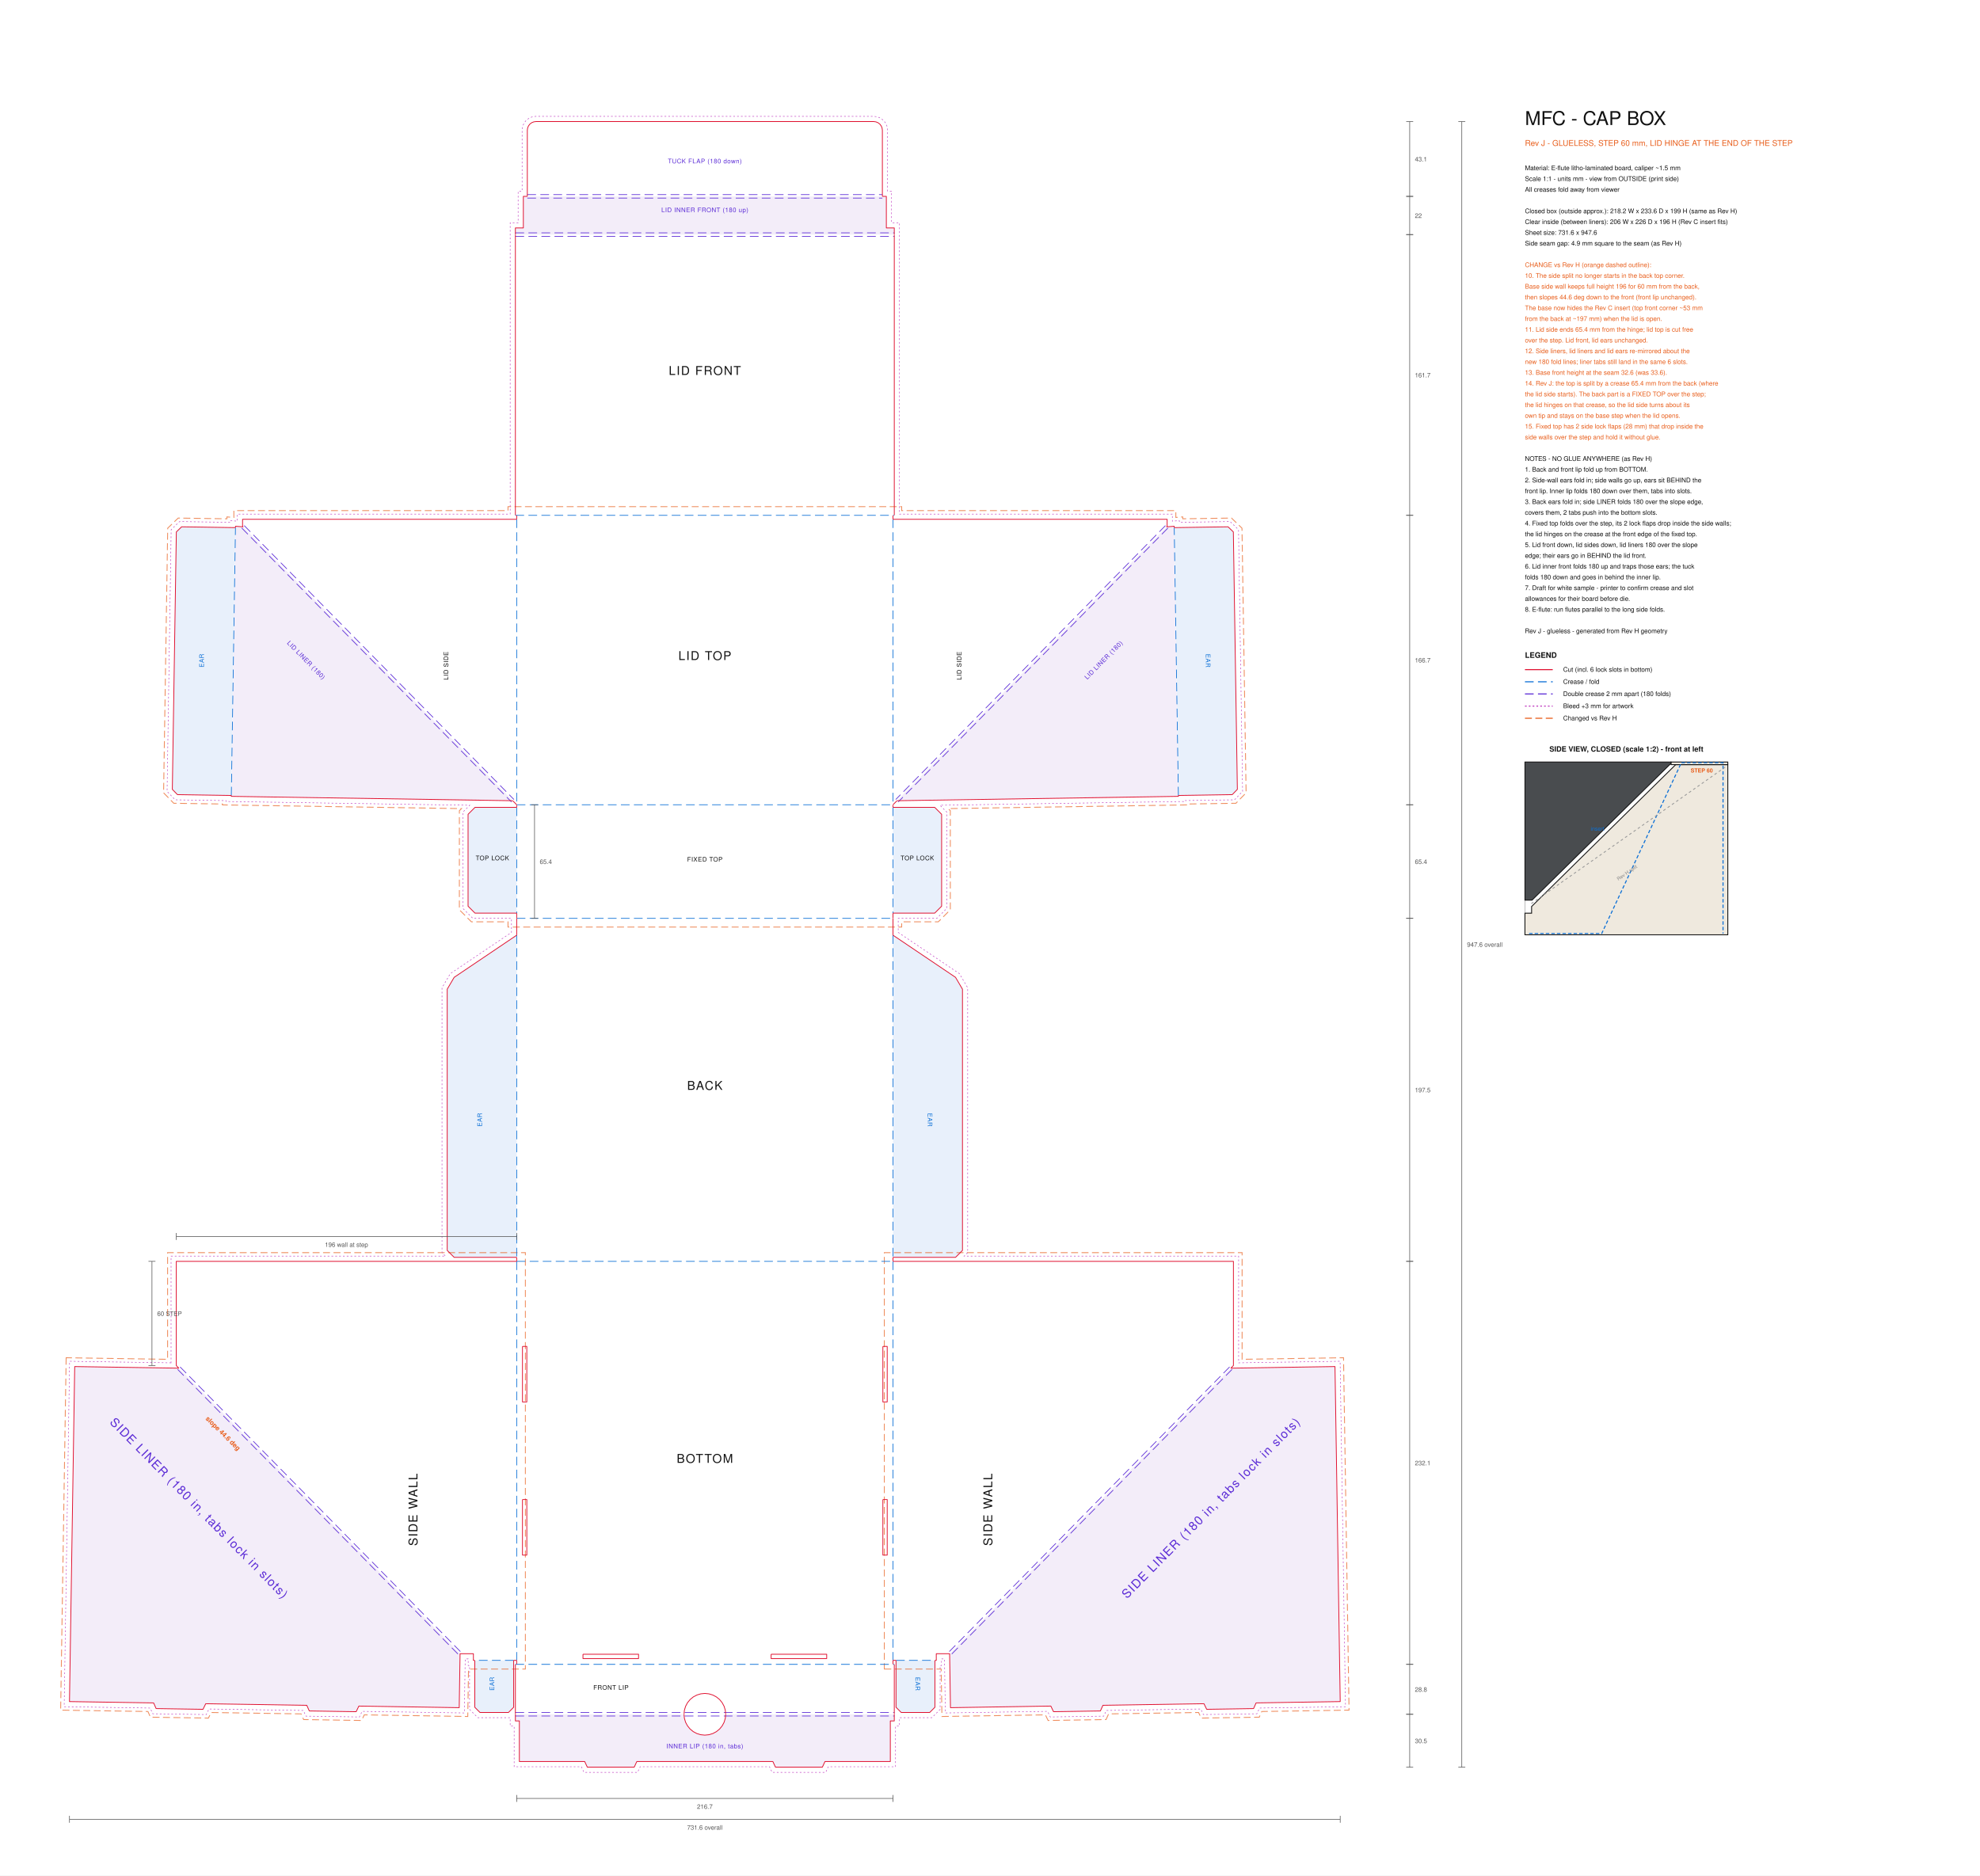
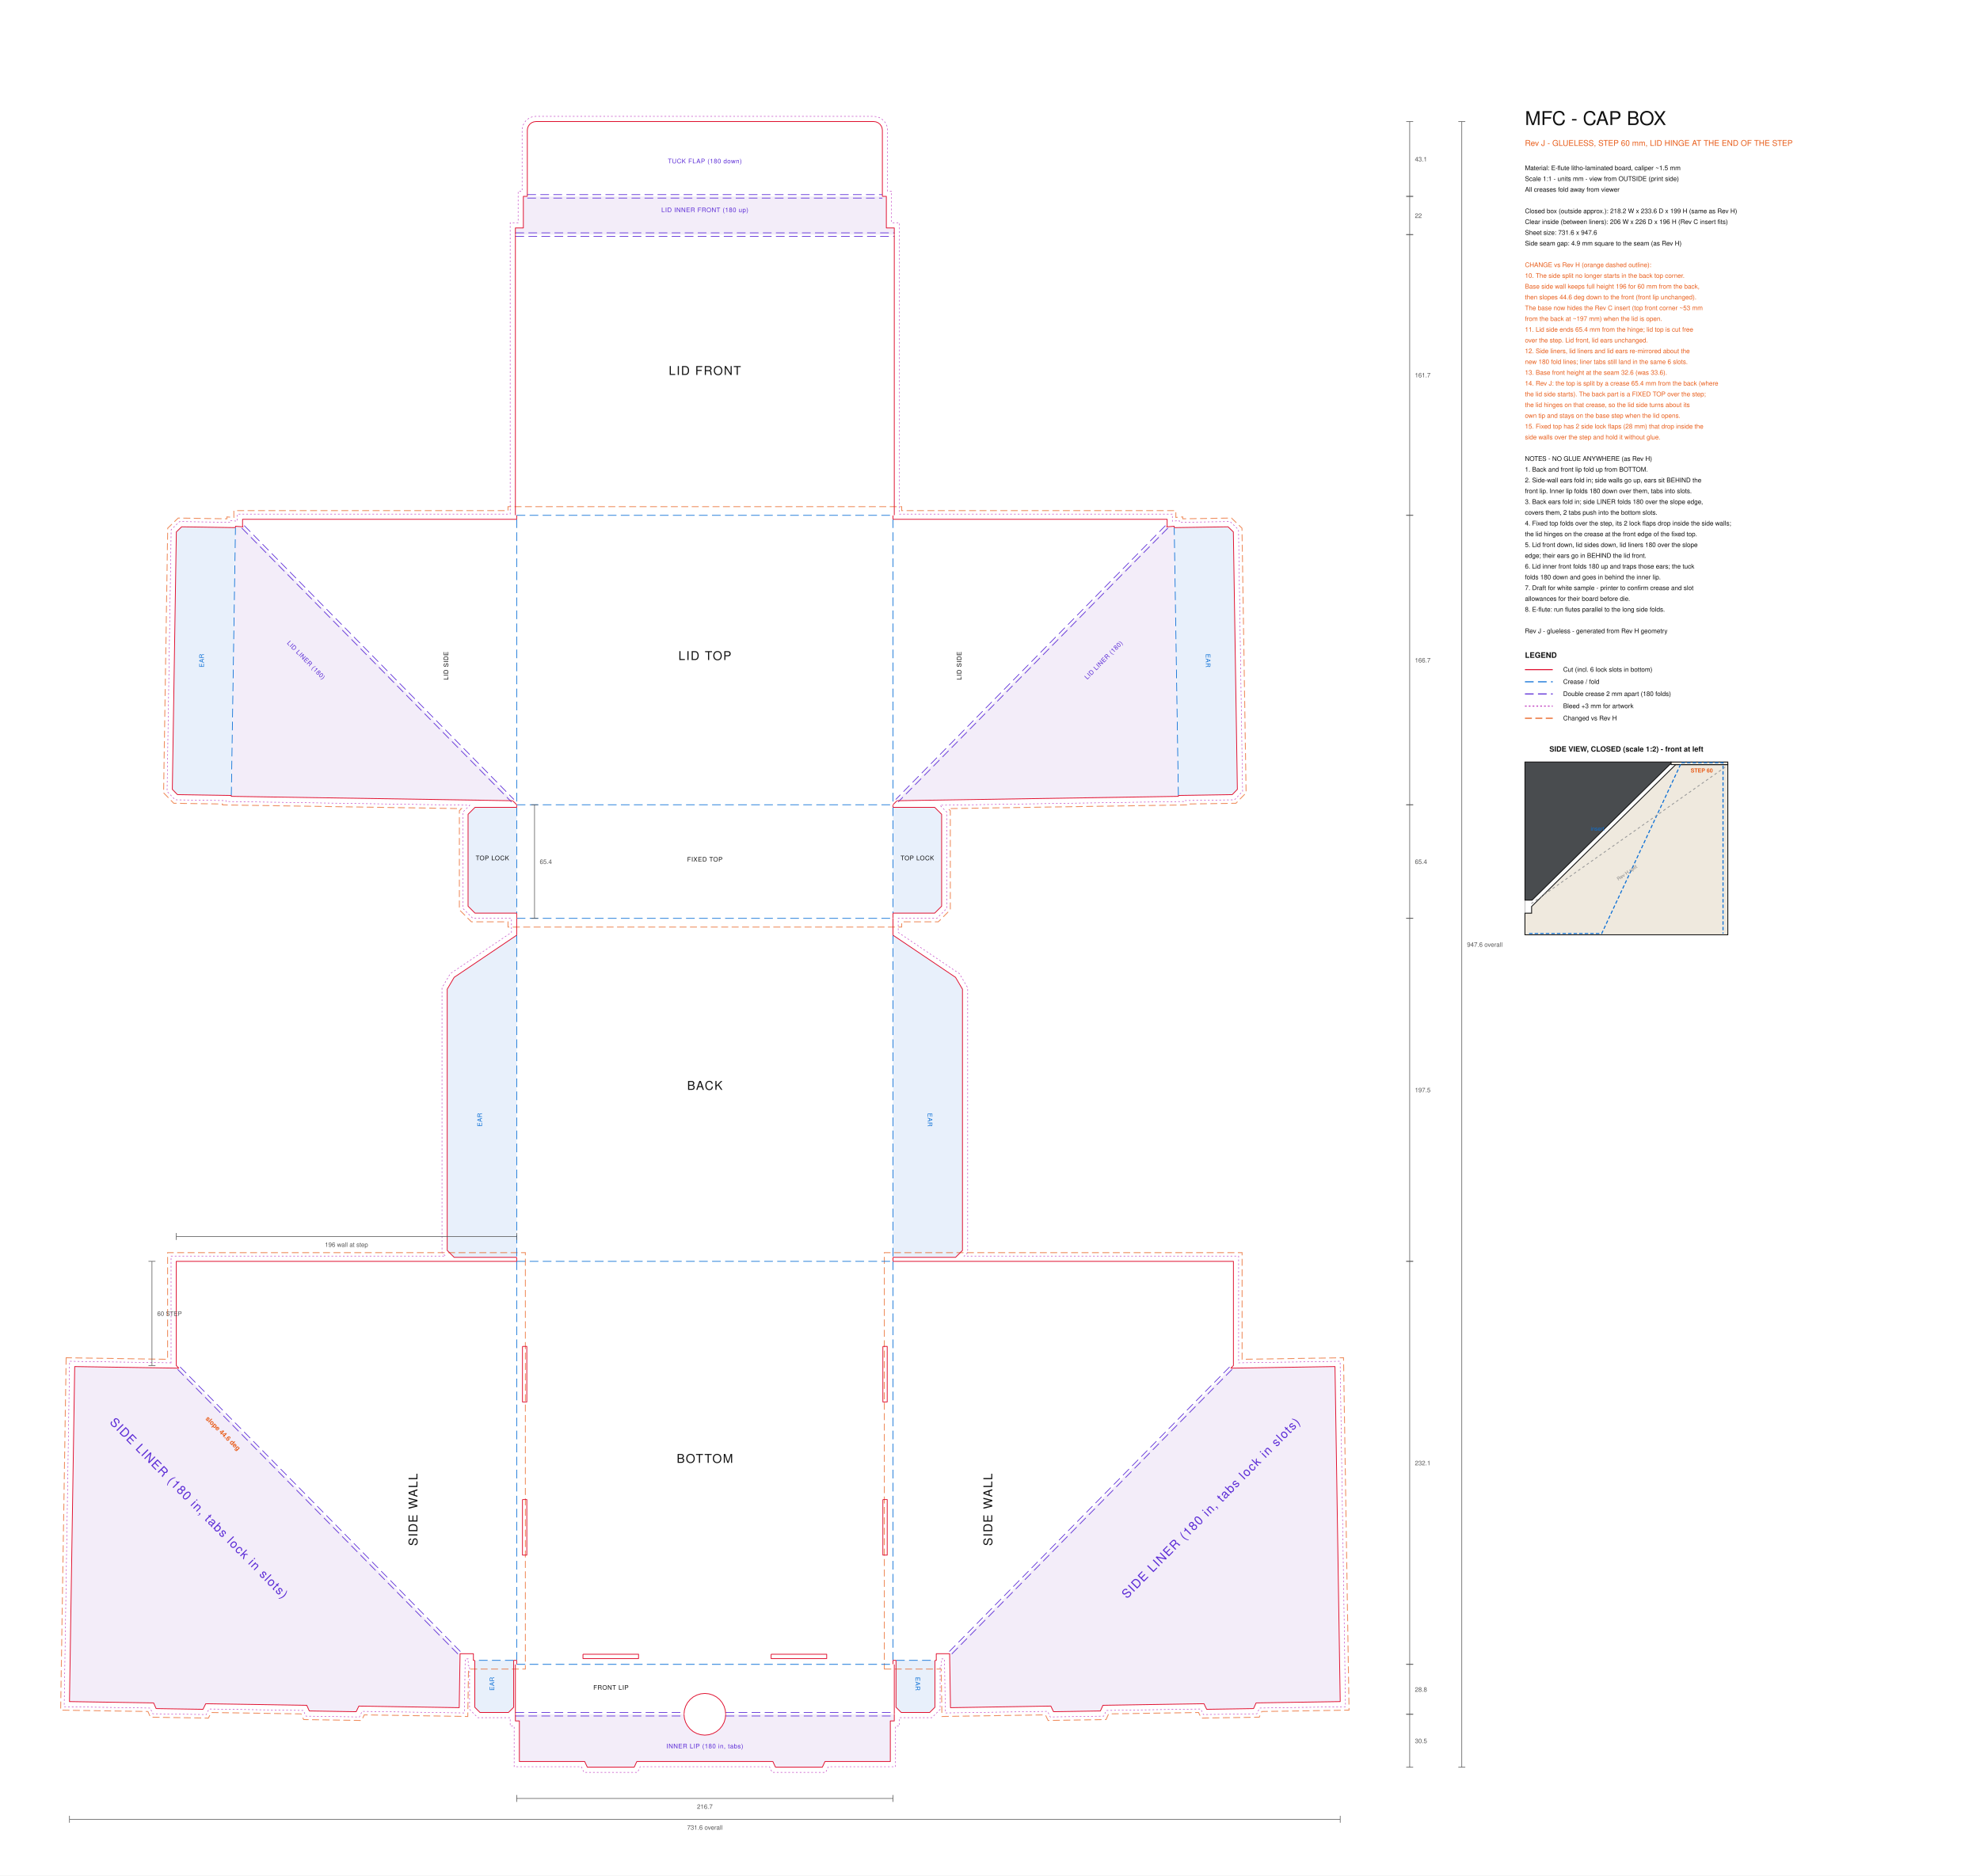
<svg xmlns="http://www.w3.org/2000/svg" width="1140mm" height="1080mm" viewBox="0 0 1140 1080">
  <rect width="100%" height="100%" fill="#ffffff" />
  <g transform="translate(1.76 0.00)">
    <path d="M294.98 987.14 L392.06 987.14 L392.29 989.48 L392.97 991.73 L394.08 993.81 L395.57 995.63 L397.39 997.12 L399.47 998.23 L401.72 998.91 L404.06 999.14 L406.40 998.91 L408.65 998.23 L410.73 997.12 L412.55 995.63 L414.04 993.81 L415.15 991.73 L415.83 989.48 L416.06 987.14 L513.13 987.14 L513.13 990.97 L510.85 990.97 L510.85 1014.35 L473.22 1014.35 L471.72 1017.60 L444.72 1017.60 L443.22 1014.35 L364.89 1014.35 L363.39 1017.60 L336.39 1017.60 L334.89 1014.35 L297.27 1014.35 L297.27 990.97 L294.98 990.97 Z" fill="#f3edf9" />
    <path d="M101.23 787.84 L41.25 786.91 L38.24 979.83 L86.68 980.59 L88.13 983.86 L115.13 984.28 L116.68 981.06 L174.87 981.97 L176.32 985.23 L203.30 985.66 L204.85 982.42 L262.64 983.33 L263.13 952.27 Z" fill="#f3edf9" />
    <path d="M293.99 956.10 L271.60 956.10 L271.60 983.10 L274.60 986.10 L290.99 986.10 L293.99 983.10 Z" fill="#e8f0fb" />
    <path d="M706.89 787.84 L766.87 786.91 L769.88 979.83 L721.44 980.59 L719.99 983.86 L692.99 984.28 L691.44 981.06 L633.25 981.97 L631.80 985.23 L604.82 985.66 L603.27 982.42 L545.48 983.33 L544.99 952.27 Z" fill="#f3edf9" />
    <path d="M514.13 956.10 L536.52 956.10 L536.52 983.10 L533.52 986.10 L517.13 986.10 L514.13 983.10 Z" fill="#e8f0fb" />
    <path d="M295.73 724.03 L259.73 724.03 L255.73 720.03 L255.73 569.60 L259.73 562.78 L295.73 538.52 Z" fill="#e8f0fb" />
    <path d="M512.39 724.03 L548.39 724.03 L552.39 720.03 L552.39 569.60 L548.39 562.78 L512.39 538.52 Z" fill="#e8f0fb" />
    <path d="M295.73 464.90 L271.73 464.90 L267.73 468.90 L267.73 521.82 L271.73 525.82 L295.73 525.82 Z" fill="#e8f0fb" />
    <path d="M512.39 464.90 L536.39 464.90 L540.39 468.90 L540.39 521.82 L536.39 525.82 L512.39 525.82 Z" fill="#e8f0fb" />
    <path d="M294.98 135.08 L513.13 135.08 L513.13 131.25 L508.56 131.25 L508.56 113.08 L299.56 113.08 L299.56 131.25 L294.98 131.25 Z" fill="#f3edf9" />
    <path d="M293.44 461.08 L131.41 458.57 L133.82 303.04 L138.15 303.36 Z" fill="#f3edf9" />
    <path d="M131.42 458.06 L133.81 303.82 L102.82 303.35 L99.77 306.30 L97.46 454.54 L100.42 457.58 Z" fill="#e8f0fb" />
    <path d="M514.68 461.08 L676.71 458.57 L674.30 303.04 L669.97 303.36 Z" fill="#f3edf9" />
    <path d="M676.70 458.06 L674.31 303.82 L705.30 303.35 L708.35 306.30 L710.66 454.54 L707.70 457.58 Z" fill="#e8f0fb" />
    <path d="M507.39 961.10 L540.13 961.10 L540.56 988.41 L600.14 987.47 L601.69 990.71 L635.07 990.18 L636.52 986.92 L688.32 986.11 L689.87 989.33 L723.26 988.81 L724.71 985.54 L774.96 984.75 L771.79 781.83 L713.39 782.74 L713.39 721.32 L507.39 721.32 L507.39 961.10 Z" fill="none" stroke="#e85d1a" stroke-width="0.5" stroke-dasharray="4 2" opacity="0.7" />
    <path d="M92.43 456.54 L98.28 462.55 L126.34 462.98 L126.33 463.49 L263.94 465.62 L262.73 466.83 L262.73 523.89 L269.66 530.82 L290.73 530.82 L290.73 533.82 L517.39 533.82 L517.39 530.82 L538.46 530.82 L545.39 523.89 L545.39 466.83 L544.18 465.62 L681.79 463.49 L681.78 462.98 L709.84 462.55 L715.69 456.54 L713.32 304.15 L707.29 298.32 L679.23 298.74 L679.22 297.66 L675.23 297.96 L675.23 294.03 L517.39 294.03 L517.39 291.74 L290.73 291.74 L290.73 294.03 L132.89 294.03 L132.89 297.96 L128.90 297.66 L128.89 298.74 L100.83 298.32 L94.80 304.15 L92.43 456.54 Z" fill="none" stroke="#e85d1a" stroke-width="0.5" stroke-dasharray="4 2" opacity="0.7" />
    <path d="M36.33 781.83 L33.16 984.75 L83.41 985.54 L84.86 988.81 L118.25 989.33 L119.80 986.11 L171.60 986.92 L173.05 990.18 L206.43 990.71 L207.98 987.47 L267.56 988.41 L267.99 961.10 L300.73 961.10 L300.73 721.32 L94.73 721.32 L94.73 782.74 L36.33 781.83 Z" fill="none" stroke="#e85d1a" stroke-width="0.5" stroke-dasharray="4 2" opacity="0.7" />
    <path d="M96.73 784.77 L38.30 783.86 L35.19 982.78 L84.72 983.56 L86.17 986.83 L117.00 987.31 L118.55 984.09 L172.91 984.94 L174.36 988.20 L205.18 988.69 L206.73 985.45 L265.59 986.38 L266.08 955.27 L267.81 955.27 L267.81 959.10 L268.60 959.10 L268.60 984.34 L273.36 989.10 L291.98 989.10 L291.98 993.97 L294.27 993.97 L294.27 1017.35 L332.97 1017.35 L334.47 1020.60 L365.31 1020.60 L366.81 1017.35 L441.30 1017.35 L442.80 1020.60 L473.64 1020.60 L475.14 1017.35 L513.85 1017.35 L513.85 993.97 L516.13 993.97 L516.13 989.10 L534.76 989.10 L539.52 984.34 L539.52 959.10 L540.31 959.10 L540.31 955.27 L542.04 955.27 L542.53 986.38 L601.39 985.45 L602.94 988.69 L633.76 988.20 L635.21 984.94 L689.57 984.09 L691.12 987.31 L721.95 986.83 L723.40 983.56 L772.93 982.78 L769.82 783.86 L711.39 784.77 L711.39 723.32 L553.34 723.32 L555.39 721.27 L555.39 568.79 L550.63 560.67 L515.39 536.92 L515.39 528.82 L537.63 528.82 L543.39 523.06 L543.39 467.66 L539.43 463.70 L679.76 461.52 L679.75 461.01 L708.99 460.56 L713.68 455.74 L711.33 305.01 L706.49 300.33 L677.27 300.77 L677.25 299.81 L673.23 300.11 L673.23 296.03 L516.13 296.03 L516.13 128.25 L511.56 128.25 L511.56 110.08 L509.27 110.08 L509.27 74.80 L509.02 72.92 L508.22 70.99 L506.95 69.32 L505.28 68.05 L503.35 67.25 L501.47 67.00 L306.65 67.00 L304.77 67.25 L302.84 68.05 L301.17 69.32 L299.90 70.99 L299.10 72.92 L298.85 74.80 L298.85 110.08 L296.56 110.08 L296.56 128.25 L291.98 128.25 L291.98 296.03 L134.89 296.03 L134.89 300.11 L130.87 299.81 L130.85 300.77 L101.63 300.33 L96.79 305.01 L94.44 455.74 L99.13 460.56 L128.37 461.01 L128.36 461.52 L268.69 463.70 L264.73 467.66 L264.73 523.06 L270.49 528.82 L292.73 528.82 L292.73 536.92 L257.49 560.67 L252.73 568.79 L252.73 721.27 L254.78 723.32 L96.73 723.32 L96.73 784.77 Z" fill="none" stroke="#c03cc0" stroke-width="0.3" stroke-dasharray="1 1.2" />
-     <path d="M294.98 958.39 L513.13 958.39 M295.73 726.32 L295.73 956.10 M293.99 956.10 L271.60 956.10 M512.39 726.32 L512.39 956.10 M514.13 956.10 L536.52 956.10 M295.73 726.32 L512.39 726.32 M295.73 538.52 L295.73 724.03 M512.39 538.52 L512.39 724.03 M295.73 528.82 L512.39 528.82 M295.73 464.90 L295.73 525.82 M512.39 464.90 L512.39 525.82 M295.73 463.40 L512.39 463.40 M294.98 296.74 L513.13 296.74 M295.73 299.03 L295.73 463.40 M131.42 458.06 L133.81 303.82 M512.39 299.03 L512.39 463.40 M676.70 458.06 L674.31 303.82" fill="none" stroke="#0a6fd6" stroke-width="0.4" stroke-dasharray="5 2.5" />
-     <path d="M294.98 986.14 L513.13 986.14 M294.98 988.14 L513.13 988.14 M101.94 787.14 L263.84 951.57 M100.52 788.54 L262.42 952.97 M707.60 788.54 L545.70 952.97 M706.18 787.14 L544.28 951.57 M294.98 134.08 L513.13 134.08 M294.98 136.08 L513.13 136.08 M301.85 112.08 L506.27 112.08 M301.85 114.08 L506.27 114.08 M138.86 302.66 L294.15 460.38 M137.44 304.06 L292.73 461.78 M670.68 304.06 L515.39 461.78 M669.26 302.66 L513.97 460.38" fill="none" stroke="#5b2bd6" stroke-width="0.4" stroke-dasharray="5 2.5" />
+     <path d="M295.67 958.39 L512.45 958.39 M295.73 726.32 L295.73 956.10 M293.99 956.10 L271.60 956.10 M512.39 726.32 L512.39 956.10 M514.13 956.10 L536.52 956.10 M295.73 726.32 L512.39 726.32 M295.73 538.52 L295.73 724.03 M512.39 538.52 L512.39 724.03 M295.73 528.82 L512.39 528.82 M295.73 464.90 L295.73 525.82 M512.39 464.90 L512.39 525.82 M295.73 463.40 L512.39 463.40 M295.67 296.74 L512.45 296.74 M295.73 299.03 L295.73 463.40 M131.42 458.06 L133.81 303.82 M512.39 299.03 L512.39 463.40 M676.70 458.06 L674.31 303.82" fill="none" stroke="#0a6fd6" stroke-width="0.4" stroke-dasharray="5 2.5" />
+     <path d="M294.98 986.14 L392.12 986.14 M294.98 988.14 L392.12 988.14 M416.00 986.14 L513.13 986.14 M416.00 988.14 L513.13 988.14 M101.94 787.14 L263.84 951.57 M100.52 788.54 L262.42 952.97 M707.60 788.54 L545.70 952.97 M706.18 787.14 L544.28 951.57 M294.98 134.08 L513.13 134.08 M294.98 136.08 L513.13 136.08 M301.85 112.08 L506.27 112.08 M301.85 114.08 L506.27 114.08 M138.86 302.66 L294.15 460.38 M137.44 304.06 L292.73 461.78 M670.68 304.06 L515.39 461.78 M669.26 302.66 L513.97 460.38" fill="none" stroke="#5b2bd6" stroke-width="0.4" stroke-dasharray="5 2.5" />
    <path d="M101.23 787.84 L41.25 786.91 L38.24 979.83 L86.68 980.59 L88.13 983.86 L115.13 984.28 L116.68 981.06 L174.87 981.97 L176.32 985.23 L203.30 985.66 L204.85 982.42 L262.64 983.33 L263.13 952.27 L270.81 952.27 L270.81 956.10 L271.60 956.10 M295.65 726.32 L99.73 726.32 L99.73 786.32 L101.23 787.84 M293.33 461.08 L131.41 458.57 L131.42 458.06 M133.73 303.82 L102.82 303.35 L99.77 306.30 L97.46 454.54 L100.42 457.58 L131.42 458.06 M133.81 303.82 L133.82 303.04 L138.15 303.36 L137.89 302.86 L137.89 299.03 L295.65 299.03 M271.60 956.18 L271.60 983.10 L274.60 986.10 L290.99 986.10 L293.99 983.10 L293.99 956.18 M293.44 461.08 L295.65 463.32 M293.99 956.10 L295.65 956.10 M301.85 113.08 L299.56 113.08 L299.56 131.25 L294.98 131.25 L294.98 135.00 M294.98 296.66 L294.98 135.16 M294.98 987.06 L294.98 958.47 M513.13 987.22 L513.13 990.97 L510.85 990.97 L510.85 1014.35 L473.22 1014.35 L471.72 1017.60 L444.72 1017.60 L443.22 1014.35 L364.89 1014.35 L363.39 1017.60 L336.39 1017.60 L334.89 1014.35 L297.27 1014.35 L297.27 990.97 L294.98 990.97 L294.98 987.22 M295.65 464.90 L271.73 464.90 L267.73 468.90 L267.73 521.82 L271.73 525.82 L295.65 525.82 M295.65 724.03 L259.73 724.03 L255.73 720.03 L255.73 569.60 L259.73 562.78 L295.65 538.57 M295.73 299.03 L295.73 296.82 M295.73 464.90 L295.73 463.48 M295.73 528.74 L295.73 525.82 M295.73 538.52 L295.73 528.90 M295.73 726.24 L295.73 724.03 M295.73 958.31 L295.73 956.10 M506.27 113.00 L506.27 75.00 L506.10 73.71 L505.60 72.50 L504.81 71.46 L503.77 70.67 L502.56 70.17 L501.27 70.00 L306.85 70.00 L305.56 70.17 L304.35 70.67 L303.31 71.46 L302.52 72.50 L302.02 73.71 L301.85 75.00 L301.85 113.00 M416.05 987.06 L415.83 984.80 L415.15 982.55 L414.04 980.47 L412.55 978.65 L410.73 977.16 L408.65 976.05 L406.40 975.37 L404.06 975.14 L401.72 975.37 L399.47 976.05 L397.39 977.16 L395.57 978.65 L394.08 980.47 L392.97 982.55 L392.29 984.80 L392.07 987.06 M392.07 987.22 L392.29 989.48 L392.97 991.73 L394.08 993.81 L395.57 995.63 L397.39 997.12 L399.47 998.23 L401.72 998.91 L404.06 999.14 L406.40 998.91 L408.65 998.23 L410.73 997.12 L412.55 995.63 L414.04 993.81 L415.15 991.73 L415.83 989.48 L416.05 987.22 M513.13 135.00 L513.13 131.25 L508.56 131.25 L508.56 113.08 L506.27 113.08 M512.39 296.82 L512.39 299.03 M512.39 463.48 L512.39 464.90 M512.39 525.82 L512.39 528.74 M512.39 528.90 L512.39 538.52 M512.39 724.03 L512.39 726.24 M512.39 956.10 L512.39 958.31 M512.47 299.03 L670.23 299.03 L670.23 302.86 L669.97 303.36 L674.30 303.04 L674.31 303.82 M514.68 461.08 L512.47 463.32 M512.47 464.90 L536.39 464.90 L540.39 468.90 L540.39 521.82 L536.39 525.82 L512.47 525.82 M512.47 724.03 L548.39 724.03 L552.39 720.03 L552.39 569.60 L548.39 562.78 L512.47 538.57 M512.47 726.32 L708.39 726.32 L708.39 786.32 L706.89 787.84 M514.13 956.10 L512.47 956.10 M513.13 135.16 L513.13 296.66 M513.13 958.47 L513.13 987.06 M536.52 956.18 L536.52 983.10 L533.52 986.10 L517.13 986.10 L514.13 983.10 L514.13 956.18 M514.79 461.08 L676.71 458.57 L676.70 458.06 M706.89 787.84 L766.87 786.91 L769.88 979.83 L721.44 980.59 L719.99 983.86 L692.99 984.28 L691.44 981.06 L633.25 981.97 L631.80 985.23 L604.82 985.66 L603.27 982.42 L545.48 983.33 L544.99 952.27 L537.31 952.27 L537.31 956.10 L536.52 956.10 M674.39 303.82 L705.30 303.35 L708.35 306.30 L710.66 454.54 L707.70 457.58 L676.70 458.06 M299.06 775.30 L301.56 775.30 L301.56 807.29 L299.06 807.29 L299.06 775.30 M299.06 863.48 L301.56 863.48 L301.56 895.48 L299.06 895.48 L299.06 863.48 M333.89 952.56 L365.89 952.56 L365.89 955.06 L333.89 955.06 L333.89 952.56 M442.22 952.56 L474.22 952.56 L474.22 955.06 L442.22 955.06 L442.22 952.56 M506.56 775.30 L509.06 775.30 L509.06 807.29 L506.56 807.29 L506.56 775.30 M506.56 863.48 L509.06 863.48 L509.06 895.48 L506.56 895.48 L506.56 863.48" fill="none" stroke="#e0102f" stroke-width="0.45" stroke-linejoin="round" />
    <text x="0" y="0" transform="translate(404.06 842.36) rotate(0.00)" font-family="Helvetica, Arial, sans-serif" font-size="7.00" font-weight="400" fill="#111111" text-anchor="middle" letter-spacing="0.60">BOTTOM</text>
    <text x="0" y="0" transform="translate(350.00 973.00) rotate(0.00)" font-family="Helvetica, Arial, sans-serif" font-size="3.60" font-weight="400" fill="#111111" text-anchor="middle" letter-spacing="0.20">FRONT LIP</text>
    <text x="0" y="0" transform="translate(404.06 1006.75) rotate(0.00)" font-family="Helvetica, Arial, sans-serif" font-size="3.60" font-weight="400" fill="#5b2bd6" text-anchor="middle" letter-spacing="0.20">INNER LIP (180 in, tabs)</text>
    <text x="0" y="0" transform="translate(238.58 869.30) rotate(-90.00)" font-family="Helvetica, Arial, sans-serif" font-size="7.00" font-weight="400" fill="#111111" text-anchor="middle" letter-spacing="0.60">SIDE WALL</text>
    <text x="0" y="0" transform="translate(111.07 870.06) rotate(45.44)" font-family="Helvetica, Arial, sans-serif" font-size="7.00" font-weight="400" fill="#5b2bd6" text-anchor="middle" letter-spacing="0.60">SIDE LINER (180 in, tabs lock in slots)</text>
    <text x="0" y="0" transform="translate(282.80 969.60) rotate(-90.00)" font-family="Helvetica, Arial, sans-serif" font-size="3.60" font-weight="400" fill="#0a6fd6" text-anchor="middle" letter-spacing="0.20">EAR</text>
    <text x="0" y="0" transform="translate(569.54 869.30) rotate(-90.00)" font-family="Helvetica, Arial, sans-serif" font-size="7.00" font-weight="400" fill="#111111" text-anchor="middle" letter-spacing="0.60">SIDE WALL</text>
    <text x="0" y="0" transform="translate(697.05 870.06) rotate(-45.44)" font-family="Helvetica, Arial, sans-serif" font-size="7.00" font-weight="400" fill="#5b2bd6" text-anchor="middle" letter-spacing="0.60">SIDE LINER (180 in, tabs lock in slots)</text>
    <text x="0" y="0" transform="translate(525.33 969.60) rotate(90.00)" font-family="Helvetica, Arial, sans-serif" font-size="3.60" font-weight="400" fill="#0a6fd6" text-anchor="middle" letter-spacing="0.20">EAR</text>
    <text x="0" y="0" transform="translate(404.06 627.57) rotate(0.00)" font-family="Helvetica, Arial, sans-serif" font-size="7.00" font-weight="400" fill="#111111" text-anchor="middle" letter-spacing="0.60">BACK</text>
    <text x="0" y="0" transform="translate(275.73 644.82) rotate(-90.00)" font-family="Helvetica, Arial, sans-serif" font-size="3.60" font-weight="400" fill="#0a6fd6" text-anchor="middle" letter-spacing="0.20">EAR</text>
    <text x="0" y="0" transform="translate(532.39 644.82) rotate(90.00)" font-family="Helvetica, Arial, sans-serif" font-size="3.60" font-weight="400" fill="#0a6fd6" text-anchor="middle" letter-spacing="0.20">EAR</text>
    <text x="0" y="0" transform="translate(404.06 496.11) rotate(0.00)" font-family="Helvetica, Arial, sans-serif" font-size="3.60" font-weight="400" fill="#111111" text-anchor="middle" letter-spacing="0.20">FIXED TOP</text>
    <text x="0" y="0" transform="translate(281.73 495.36) rotate(0.00)" font-family="Helvetica, Arial, sans-serif" font-size="3.60" font-weight="400" fill="#111111" text-anchor="middle" letter-spacing="0.20">TOP LOCK</text>
    <text x="0" y="0" transform="translate(526.39 495.36) rotate(0.00)" font-family="Helvetica, Arial, sans-serif" font-size="3.60" font-weight="400" fill="#111111" text-anchor="middle" letter-spacing="0.20">TOP LOCK</text>
    <text x="0" y="0" transform="translate(404.06 380.07) rotate(0.00)" font-family="Helvetica, Arial, sans-serif" font-size="7.00" font-weight="400" fill="#111111" text-anchor="middle" letter-spacing="0.60">LID TOP</text>
    <text x="0" y="0" transform="translate(404.06 215.91) rotate(0.00)" font-family="Helvetica, Arial, sans-serif" font-size="7.00" font-weight="400" fill="#111111" text-anchor="middle" letter-spacing="0.60">LID FRONT</text>
    <text x="0" y="0" transform="translate(404.06 122.16) rotate(0.00)" font-family="Helvetica, Arial, sans-serif" font-size="3.60" font-weight="400" fill="#5b2bd6" text-anchor="middle" letter-spacing="0.20">LID INNER FRONT (180 up)</text>
    <text x="0" y="0" transform="translate(404.06 94.04) rotate(0.00)" font-family="Helvetica, Arial, sans-serif" font-size="3.60" font-weight="400" fill="#5b2bd6" text-anchor="middle" letter-spacing="0.20">TUCK FLAP (180 down)</text>
    <text x="0" y="0" transform="translate(256.34 383.38) rotate(-90.00)" font-family="Helvetica, Arial, sans-serif" font-size="3.60" font-weight="400" fill="#111111" text-anchor="middle" letter-spacing="0.20">LID SIDE</text>
    <text x="0" y="0" transform="translate(173.59 380.97) rotate(45.44)" font-family="Helvetica, Arial, sans-serif" font-size="3.60" font-weight="400" fill="#5b2bd6" text-anchor="middle" letter-spacing="0.20">LID LINER (180)</text>
    <text x="0" y="0" transform="translate(115.62 380.42) rotate(-90.00)" font-family="Helvetica, Arial, sans-serif" font-size="3.60" font-weight="400" fill="#0a6fd6" text-anchor="middle" letter-spacing="0.20">EAR</text>
    <text x="0" y="0" transform="translate(551.78 383.38) rotate(-90.00)" font-family="Helvetica, Arial, sans-serif" font-size="3.60" font-weight="400" fill="#111111" text-anchor="middle" letter-spacing="0.20">LID SIDE</text>
    <text x="0" y="0" transform="translate(634.53 380.97) rotate(-45.44)" font-family="Helvetica, Arial, sans-serif" font-size="3.60" font-weight="400" fill="#5b2bd6" text-anchor="middle" letter-spacing="0.20">LID LINER (180)</text>
    <text x="0" y="0" transform="translate(692.50 380.42) rotate(90.00)" font-family="Helvetica, Arial, sans-serif" font-size="3.60" font-weight="400" fill="#0a6fd6" text-anchor="middle" letter-spacing="0.20">EAR</text>
    <path d="M85.73 726.32 V786.32 M83.73 726.32 h4.00 M83.73 786.32 h4.00" stroke="#555555" stroke-width="0.35" fill="none" />
    <text x="0" y="0" transform="translate(88.73 757.72) rotate(0.00)" font-family="Helvetica, Arial, sans-serif" font-size="3.60" font-weight="400" fill="#555555" text-anchor="start" letter-spacing="0.00">60 STEP</text>
    <path d="M99.73 712.00 H295.73 M99.73 710.00 v4.00 M295.73 710.00 v4.00" stroke="#555555" stroke-width="0.35" fill="none" />
    <text x="0" y="0" transform="translate(197.73 718.00) rotate(0.00)" font-family="Helvetica, Arial, sans-serif" font-size="3.60" font-weight="400" fill="#555555" text-anchor="middle" letter-spacing="0.00">196 wall at step</text>
    <text x="0" y="0" transform="translate(125.73 826.32) rotate(44.56)" font-family="Helvetica, Arial, sans-serif" font-size="3.80" font-weight="700" fill="#e85d1a" text-anchor="middle" letter-spacing="0.00">slope 44.6 deg</text>
    <path d="M306.00 463.40 V528.82 M304.00 463.40 h4.00 M304.00 528.82 h4.00" stroke="#555555" stroke-width="0.35" fill="none" />
    <text x="0" y="0" transform="translate(309.00 497.51) rotate(0.00)" font-family="Helvetica, Arial, sans-serif" font-size="3.60" font-weight="400" fill="#555555" text-anchor="start" letter-spacing="0.00">65.4</text>
    <path d="M809.88 70.00 V113.08 M807.88 70.00 h4.00 M807.88 113.08 h4.00" stroke="#555555" stroke-width="0.35" fill="none" />
    <text x="0" y="0" transform="translate(812.88 92.94) rotate(0.00)" font-family="Helvetica, Arial, sans-serif" font-size="3.60" font-weight="400" fill="#555555" text-anchor="start" letter-spacing="0.00">43.1</text>
    <path d="M809.88 113.08 V135.08 M807.88 113.08 h4.00 M807.88 135.08 h4.00" stroke="#555555" stroke-width="0.35" fill="none" />
    <text x="0" y="0" transform="translate(812.88 125.48) rotate(0.00)" font-family="Helvetica, Arial, sans-serif" font-size="3.60" font-weight="400" fill="#555555" text-anchor="start" letter-spacing="0.00">22</text>
    <path d="M809.88 135.08 V296.74 M807.88 135.08 h4.00 M807.88 296.74 h4.00" stroke="#555555" stroke-width="0.35" fill="none" />
    <text x="0" y="0" transform="translate(812.88 217.31) rotate(0.00)" font-family="Helvetica, Arial, sans-serif" font-size="3.60" font-weight="400" fill="#555555" text-anchor="start" letter-spacing="0.00">161.7</text>
    <path d="M809.88 296.74 V463.40 M807.88 296.74 h4.00 M807.88 463.40 h4.00" stroke="#555555" stroke-width="0.35" fill="none" />
    <text x="0" y="0" transform="translate(812.88 381.47) rotate(0.00)" font-family="Helvetica, Arial, sans-serif" font-size="3.60" font-weight="400" fill="#555555" text-anchor="start" letter-spacing="0.00">166.7</text>
    <path d="M809.88 463.40 V528.82 M807.88 463.40 h4.00 M807.88 528.82 h4.00" stroke="#555555" stroke-width="0.35" fill="none" />
    <text x="0" y="0" transform="translate(812.88 497.51) rotate(0.00)" font-family="Helvetica, Arial, sans-serif" font-size="3.60" font-weight="400" fill="#555555" text-anchor="start" letter-spacing="0.00">65.4</text>
    <path d="M809.88 528.82 V726.32 M807.88 528.82 h4.00 M807.88 726.32 h4.00" stroke="#555555" stroke-width="0.35" fill="none" />
    <text x="0" y="0" transform="translate(812.88 628.97) rotate(0.00)" font-family="Helvetica, Arial, sans-serif" font-size="3.60" font-weight="400" fill="#555555" text-anchor="start" letter-spacing="0.00">197.5</text>
    <path d="M809.88 726.32 V958.39 M807.88 726.32 h4.00 M807.88 958.39 h4.00" stroke="#555555" stroke-width="0.35" fill="none" />
    <text x="0" y="0" transform="translate(812.88 843.75) rotate(0.00)" font-family="Helvetica, Arial, sans-serif" font-size="3.60" font-weight="400" fill="#555555" text-anchor="start" letter-spacing="0.00">232.1</text>
    <path d="M809.88 958.39 V987.14 M807.88 958.39 h4.00 M807.88 987.14 h4.00" stroke="#555555" stroke-width="0.35" fill="none" />
    <text x="0" y="0" transform="translate(812.88 974.16) rotate(0.00)" font-family="Helvetica, Arial, sans-serif" font-size="3.60" font-weight="400" fill="#555555" text-anchor="start" letter-spacing="0.00">28.8</text>
    <path d="M809.88 987.14 V1017.60 M807.88 987.14 h4.00 M807.88 1017.60 h4.00" stroke="#555555" stroke-width="0.35" fill="none" />
    <text x="0" y="0" transform="translate(812.88 1003.77) rotate(0.00)" font-family="Helvetica, Arial, sans-serif" font-size="3.60" font-weight="400" fill="#555555" text-anchor="start" letter-spacing="0.00">30.5</text>
    <path d="M839.88 70.00 V1017.60 M837.88 70.00 h4.00 M837.88 1017.60 h4.00" stroke="#555555" stroke-width="0.35" fill="none" />
    <text x="0" y="0" transform="translate(842.88 545.20) rotate(0.00)" font-family="Helvetica, Arial, sans-serif" font-size="3.60" font-weight="400" fill="#555555" text-anchor="start" letter-spacing="0.00">947.6 overall</text>
    <path d="M295.73 1035.60 H512.39 M295.73 1033.60 v4.00 M512.39 1033.60 v4.00" stroke="#555555" stroke-width="0.35" fill="none" />
    <text x="0" y="0" transform="translate(404.06 1041.60) rotate(0.00)" font-family="Helvetica, Arial, sans-serif" font-size="3.60" font-weight="400" fill="#555555" text-anchor="middle" letter-spacing="0.00">216.7</text>
    <path d="M38.24 1047.60 H769.88 M38.24 1045.60 v4.00 M769.88 1045.60 v4.00" stroke="#555555" stroke-width="0.35" fill="none" />
    <text x="0" y="0" transform="translate(404.06 1053.60) rotate(0.00)" font-family="Helvetica, Arial, sans-serif" font-size="3.60" font-weight="400" fill="#555555" text-anchor="middle" letter-spacing="0.00">731.6 overall</text>
  </g>
  <text x="0" y="0" transform="translate(878.00 72.00) rotate(0.00)" font-family="Helvetica, Arial, sans-serif" font-size="11.00" font-weight="400" fill="#111111" text-anchor="start" letter-spacing="0.00">MFC - CAP BOX</text>
  <text x="0" y="0" transform="translate(878.00 84.00) rotate(0.00)" font-family="Helvetica, Arial, sans-serif" font-size="4.60" font-weight="400" fill="#e85d1a" text-anchor="start" letter-spacing="0.00">Rev J - GLUELESS, STEP 60 mm, LID HINGE AT THE END OF THE STEP</text>
  <text x="0" y="0" transform="translate(878.00 98.00) rotate(0.00)" font-family="Helvetica, Arial, sans-serif" font-size="3.70" font-weight="400" fill="#111111" text-anchor="start" letter-spacing="0.00">Material: E-flute litho-laminated board, caliper ~1.5 mm</text>
  <text x="0" y="0" transform="translate(878.00 104.20) rotate(0.00)" font-family="Helvetica, Arial, sans-serif" font-size="3.70" font-weight="400" fill="#111111" text-anchor="start" letter-spacing="0.00">Scale 1:1 - units mm - view from OUTSIDE (print side)</text>
  <text x="0" y="0" transform="translate(878.00 110.40) rotate(0.00)" font-family="Helvetica, Arial, sans-serif" font-size="3.70" font-weight="400" fill="#111111" text-anchor="start" letter-spacing="0.00">All creases fold away from viewer</text>
  <text x="0" y="0" transform="translate(878.00 116.60) rotate(0.00)" font-family="Helvetica, Arial, sans-serif" font-size="3.70" font-weight="400" fill="#111111" text-anchor="start" letter-spacing="0.00" />
  <text x="0" y="0" transform="translate(878.00 122.80) rotate(0.00)" font-family="Helvetica, Arial, sans-serif" font-size="3.70" font-weight="400" fill="#111111" text-anchor="start" letter-spacing="0.00">Closed box (outside approx.): 218.2 W x 233.6 D x 199 H  (same as Rev H)</text>
  <text x="0" y="0" transform="translate(878.00 129.00) rotate(0.00)" font-family="Helvetica, Arial, sans-serif" font-size="3.70" font-weight="400" fill="#111111" text-anchor="start" letter-spacing="0.00">Clear inside (between liners): 206 W x 226 D x 196 H (Rev C insert fits)</text>
  <text x="0" y="0" transform="translate(878.00 135.20) rotate(0.00)" font-family="Helvetica, Arial, sans-serif" font-size="3.70" font-weight="400" fill="#111111" text-anchor="start" letter-spacing="0.00">Sheet size: 731.6 x 947.6</text>
  <text x="0" y="0" transform="translate(878.00 141.40) rotate(0.00)" font-family="Helvetica, Arial, sans-serif" font-size="3.70" font-weight="400" fill="#111111" text-anchor="start" letter-spacing="0.00">Side seam gap: 4.9 mm square to the seam (as Rev H)</text>
  <text x="0" y="0" transform="translate(878.00 147.60) rotate(0.00)" font-family="Helvetica, Arial, sans-serif" font-size="3.70" font-weight="400" fill="#111111" text-anchor="start" letter-spacing="0.00" />
  <text x="0" y="0" transform="translate(878.00 153.80) rotate(0.00)" font-family="Helvetica, Arial, sans-serif" font-size="3.70" font-weight="400" fill="#e85d1a" text-anchor="start" letter-spacing="0.00">CHANGE vs Rev H (orange dashed outline):</text>
  <text x="0" y="0" transform="translate(878.00 160.00) rotate(0.00)" font-family="Helvetica, Arial, sans-serif" font-size="3.70" font-weight="400" fill="#e85d1a" text-anchor="start" letter-spacing="0.00">10. The side split no longer starts in the back top corner.</text>
  <text x="0" y="0" transform="translate(878.00 166.20) rotate(0.00)" font-family="Helvetica, Arial, sans-serif" font-size="3.70" font-weight="400" fill="#e85d1a" text-anchor="start" letter-spacing="0.00">    Base side wall keeps full height 196 for 60 mm from the back,</text>
  <text x="0" y="0" transform="translate(878.00 172.40) rotate(0.00)" font-family="Helvetica, Arial, sans-serif" font-size="3.70" font-weight="400" fill="#e85d1a" text-anchor="start" letter-spacing="0.00">    then slopes 44.6 deg down to the front (front lip unchanged).</text>
  <text x="0" y="0" transform="translate(878.00 178.60) rotate(0.00)" font-family="Helvetica, Arial, sans-serif" font-size="3.70" font-weight="400" fill="#e85d1a" text-anchor="start" letter-spacing="0.00">    The base now hides the Rev C insert (top front corner ~53 mm</text>
  <text x="0" y="0" transform="translate(878.00 184.80) rotate(0.00)" font-family="Helvetica, Arial, sans-serif" font-size="3.70" font-weight="400" fill="#e85d1a" text-anchor="start" letter-spacing="0.00">    from the back at ~197 mm) when the lid is open.</text>
  <text x="0" y="0" transform="translate(878.00 191.00) rotate(0.00)" font-family="Helvetica, Arial, sans-serif" font-size="3.70" font-weight="400" fill="#e85d1a" text-anchor="start" letter-spacing="0.00">11. Lid side ends 65.4 mm from the hinge; lid top is cut free</text>
  <text x="0" y="0" transform="translate(878.00 197.20) rotate(0.00)" font-family="Helvetica, Arial, sans-serif" font-size="3.70" font-weight="400" fill="#e85d1a" text-anchor="start" letter-spacing="0.00">    over the step. Lid front, lid ears unchanged.</text>
  <text x="0" y="0" transform="translate(878.00 203.40) rotate(0.00)" font-family="Helvetica, Arial, sans-serif" font-size="3.70" font-weight="400" fill="#e85d1a" text-anchor="start" letter-spacing="0.00">12. Side liners, lid liners and lid ears re-mirrored about the</text>
  <text x="0" y="0" transform="translate(878.00 209.60) rotate(0.00)" font-family="Helvetica, Arial, sans-serif" font-size="3.70" font-weight="400" fill="#e85d1a" text-anchor="start" letter-spacing="0.00">    new 180 fold lines; liner tabs still land in the same 6 slots.</text>
  <text x="0" y="0" transform="translate(878.00 215.80) rotate(0.00)" font-family="Helvetica, Arial, sans-serif" font-size="3.70" font-weight="400" fill="#e85d1a" text-anchor="start" letter-spacing="0.00">13. Base front height at the seam 32.6 (was 33.6).</text>
  <text x="0" y="0" transform="translate(878.00 222.00) rotate(0.00)" font-family="Helvetica, Arial, sans-serif" font-size="3.70" font-weight="400" fill="#e85d1a" text-anchor="start" letter-spacing="0.00">14. Rev J: the top is split by a crease 65.4 mm from the back (where</text>
  <text x="0" y="0" transform="translate(878.00 228.20) rotate(0.00)" font-family="Helvetica, Arial, sans-serif" font-size="3.70" font-weight="400" fill="#e85d1a" text-anchor="start" letter-spacing="0.00">    the lid side starts). The back part is a FIXED TOP over the step;</text>
  <text x="0" y="0" transform="translate(878.00 234.40) rotate(0.00)" font-family="Helvetica, Arial, sans-serif" font-size="3.70" font-weight="400" fill="#e85d1a" text-anchor="start" letter-spacing="0.00">    the lid hinges on that crease, so the lid side turns about its</text>
  <text x="0" y="0" transform="translate(878.00 240.60) rotate(0.00)" font-family="Helvetica, Arial, sans-serif" font-size="3.70" font-weight="400" fill="#e85d1a" text-anchor="start" letter-spacing="0.00">    own tip and stays on the base step when the lid opens.</text>
  <text x="0" y="0" transform="translate(878.00 246.80) rotate(0.00)" font-family="Helvetica, Arial, sans-serif" font-size="3.70" font-weight="400" fill="#e85d1a" text-anchor="start" letter-spacing="0.00">15. Fixed top has 2 side lock flaps (28 mm) that drop inside the</text>
  <text x="0" y="0" transform="translate(878.00 253.00) rotate(0.00)" font-family="Helvetica, Arial, sans-serif" font-size="3.70" font-weight="400" fill="#e85d1a" text-anchor="start" letter-spacing="0.00">    side walls over the step and hold it without glue.</text>
  <text x="0" y="0" transform="translate(878.00 259.20) rotate(0.00)" font-family="Helvetica, Arial, sans-serif" font-size="3.70" font-weight="400" fill="#111111" text-anchor="start" letter-spacing="0.00" />
  <text x="0" y="0" transform="translate(878.00 265.40) rotate(0.00)" font-family="Helvetica, Arial, sans-serif" font-size="3.70" font-weight="400" fill="#111111" text-anchor="start" letter-spacing="0.00">NOTES - NO GLUE ANYWHERE (as Rev H)</text>
  <text x="0" y="0" transform="translate(878.00 271.60) rotate(0.00)" font-family="Helvetica, Arial, sans-serif" font-size="3.70" font-weight="400" fill="#111111" text-anchor="start" letter-spacing="0.00">1. Back and front lip fold up from BOTTOM.</text>
  <text x="0" y="0" transform="translate(878.00 277.80) rotate(0.00)" font-family="Helvetica, Arial, sans-serif" font-size="3.70" font-weight="400" fill="#111111" text-anchor="start" letter-spacing="0.00">2. Side-wall ears fold in; side walls go up, ears sit BEHIND the</text>
  <text x="0" y="0" transform="translate(878.00 284.00) rotate(0.00)" font-family="Helvetica, Arial, sans-serif" font-size="3.70" font-weight="400" fill="#111111" text-anchor="start" letter-spacing="0.00">   front lip. Inner lip folds 180 down over them, tabs into slots.</text>
  <text x="0" y="0" transform="translate(878.00 290.20) rotate(0.00)" font-family="Helvetica, Arial, sans-serif" font-size="3.70" font-weight="400" fill="#111111" text-anchor="start" letter-spacing="0.00">3. Back ears fold in; side LINER folds 180 over the slope edge,</text>
  <text x="0" y="0" transform="translate(878.00 296.40) rotate(0.00)" font-family="Helvetica, Arial, sans-serif" font-size="3.70" font-weight="400" fill="#111111" text-anchor="start" letter-spacing="0.00">   covers them, 2 tabs push into the bottom slots.</text>
  <text x="0" y="0" transform="translate(878.00 302.60) rotate(0.00)" font-family="Helvetica, Arial, sans-serif" font-size="3.70" font-weight="400" fill="#111111" text-anchor="start" letter-spacing="0.00">4. Fixed top folds over the step, its 2 lock flaps drop inside the side walls;</text>
  <text x="0" y="0" transform="translate(878.00 308.80) rotate(0.00)" font-family="Helvetica, Arial, sans-serif" font-size="3.70" font-weight="400" fill="#111111" text-anchor="start" letter-spacing="0.00">   the lid hinges on the crease at the front edge of the fixed top.</text>
  <text x="0" y="0" transform="translate(878.00 315.00) rotate(0.00)" font-family="Helvetica, Arial, sans-serif" font-size="3.70" font-weight="400" fill="#111111" text-anchor="start" letter-spacing="0.00">5. Lid front down, lid sides down, lid liners 180 over the slope</text>
  <text x="0" y="0" transform="translate(878.00 321.20) rotate(0.00)" font-family="Helvetica, Arial, sans-serif" font-size="3.70" font-weight="400" fill="#111111" text-anchor="start" letter-spacing="0.00">   edge; their ears go in BEHIND the lid front.</text>
  <text x="0" y="0" transform="translate(878.00 327.40) rotate(0.00)" font-family="Helvetica, Arial, sans-serif" font-size="3.70" font-weight="400" fill="#111111" text-anchor="start" letter-spacing="0.00">6. Lid inner front folds 180 up and traps those ears; the tuck</text>
  <text x="0" y="0" transform="translate(878.00 333.60) rotate(0.00)" font-family="Helvetica, Arial, sans-serif" font-size="3.70" font-weight="400" fill="#111111" text-anchor="start" letter-spacing="0.00">   folds 180 down and goes in behind the inner lip.</text>
  <text x="0" y="0" transform="translate(878.00 339.80) rotate(0.00)" font-family="Helvetica, Arial, sans-serif" font-size="3.70" font-weight="400" fill="#111111" text-anchor="start" letter-spacing="0.00">7. Draft for white sample - printer to confirm crease and slot</text>
  <text x="0" y="0" transform="translate(878.00 346.00) rotate(0.00)" font-family="Helvetica, Arial, sans-serif" font-size="3.70" font-weight="400" fill="#111111" text-anchor="start" letter-spacing="0.00">   allowances for their board before die.</text>
  <text x="0" y="0" transform="translate(878.00 352.20) rotate(0.00)" font-family="Helvetica, Arial, sans-serif" font-size="3.70" font-weight="400" fill="#111111" text-anchor="start" letter-spacing="0.00">8. E-flute: run flutes parallel to the long side folds.</text>
  <text x="0" y="0" transform="translate(878.00 358.40) rotate(0.00)" font-family="Helvetica, Arial, sans-serif" font-size="3.70" font-weight="400" fill="#111111" text-anchor="start" letter-spacing="0.00" />
  <text x="0" y="0" transform="translate(878.00 364.60) rotate(0.00)" font-family="Helvetica, Arial, sans-serif" font-size="3.70" font-weight="400" fill="#111111" text-anchor="start" letter-spacing="0.00">Rev J - glueless - generated from Rev H geometry</text>
  <text x="0" y="0" transform="translate(878.00 378.80) rotate(0.00)" font-family="Helvetica, Arial, sans-serif" font-size="4.40" font-weight="700" fill="#111111" text-anchor="start" letter-spacing="0.00">LEGEND</text>
  <path d="M878.0 385.6 h16" stroke="#e0102f" stroke-width="0.6" stroke-dasharray="none" />
  <text x="0" y="0" transform="translate(900.00 386.80) rotate(0.00)" font-family="Helvetica, Arial, sans-serif" font-size="3.70" font-weight="400" fill="#111111" text-anchor="start" letter-spacing="0.00">Cut (incl. 6 lock slots in bottom)</text>
  <path d="M878.0 392.6 h16" stroke="#0a6fd6" stroke-width="0.6" stroke-dasharray="5 2.5" />
  <text x="0" y="0" transform="translate(900.00 393.80) rotate(0.00)" font-family="Helvetica, Arial, sans-serif" font-size="3.70" font-weight="400" fill="#111111" text-anchor="start" letter-spacing="0.00">Crease / fold</text>
  <path d="M878.0 399.6 h16" stroke="#5b2bd6" stroke-width="0.6" stroke-dasharray="5 2.5" />
  <text x="0" y="0" transform="translate(900.00 400.80) rotate(0.00)" font-family="Helvetica, Arial, sans-serif" font-size="3.70" font-weight="400" fill="#111111" text-anchor="start" letter-spacing="0.00">Double crease 2 mm apart (180 folds)</text>
  <path d="M878.0 406.6 h16" stroke="#c03cc0" stroke-width="0.6" stroke-dasharray="1 1.2" />
  <text x="0" y="0" transform="translate(900.00 407.80) rotate(0.00)" font-family="Helvetica, Arial, sans-serif" font-size="3.70" font-weight="400" fill="#111111" text-anchor="start" letter-spacing="0.00">Bleed +3 mm for artwork</text>
  <path d="M878.0 413.6 h16" stroke="#e85d1a" stroke-width="0.6" stroke-dasharray="4 2" />
  <text x="0" y="0" transform="translate(900.00 414.80) rotate(0.00)" font-family="Helvetica, Arial, sans-serif" font-size="3.70" font-weight="400" fill="#111111" text-anchor="start" letter-spacing="0.00">Changed vs Rev H</text>
  <rect x="878.00" y="438.80" width="116.80" height="99.50" fill="none" stroke="#999" stroke-width="0.3" />
  <path d="M994.80 538.30 L994.80 440.30 L964.80 440.30 L881.83 522.00 L881.83 525.84 L878.00 525.84 L878.00 538.30 Z" fill="#efe9de" stroke="#111111" stroke-width="0.5" />
  <path d="M994.80 440.30 L962.09 440.30 L962.09 438.80 L994.80 438.80 Z" fill="#efe9de" stroke="#111111" stroke-width="0.5" />
  <path d="M962.09 438.80 L878.00 438.80 L878.00 518.34 L882.07 518.34 L962.09 439.55 L962.09 439.55 Z" fill="#2a2d31" fill-opacity="0.85" stroke="#111111" stroke-width="0.5" />
  <path d="M880.40 537.55 L922.20 537.55 L968.05 439.20 L992.05 439.20 L992.05 537.55" fill="none" stroke="#0a6fd6" stroke-width="0.6" stroke-dasharray="2 1.2" />
  <path d="M993.28 441.74 L881.08 520.74" fill="none" stroke="#999" stroke-width="0.5" stroke-dasharray="1.5 1.5" />
  <text x="0" y="0" transform="translate(936.40 432.80) rotate(0.00)" font-family="Helvetica, Arial, sans-serif" font-size="4.20" font-weight="700" fill="#111111" text-anchor="middle" letter-spacing="0.00">SIDE VIEW, CLOSED (scale 1:2) - front at left</text>
  <text x="0" y="0" transform="translate(979.80 444.80) rotate(0.00)" font-family="Helvetica, Arial, sans-serif" font-size="3.20" font-weight="700" fill="#e85d1a" text-anchor="middle" letter-spacing="0.00">STEP 60</text>
  <text x="0" y="0" transform="translate(919.80 478.30) rotate(0.00)" font-family="Helvetica, Arial, sans-serif" font-size="3.20" font-weight="400" fill="#0a6fd6" text-anchor="middle" letter-spacing="0.00">insert</text>
  <text x="0" y="0" transform="translate(937.30 503.30) rotate(-35.00)" font-family="Helvetica, Arial, sans-serif" font-size="2.80" font-weight="400" fill="#888" text-anchor="middle" letter-spacing="0.00">Rev H split</text>
</svg>
